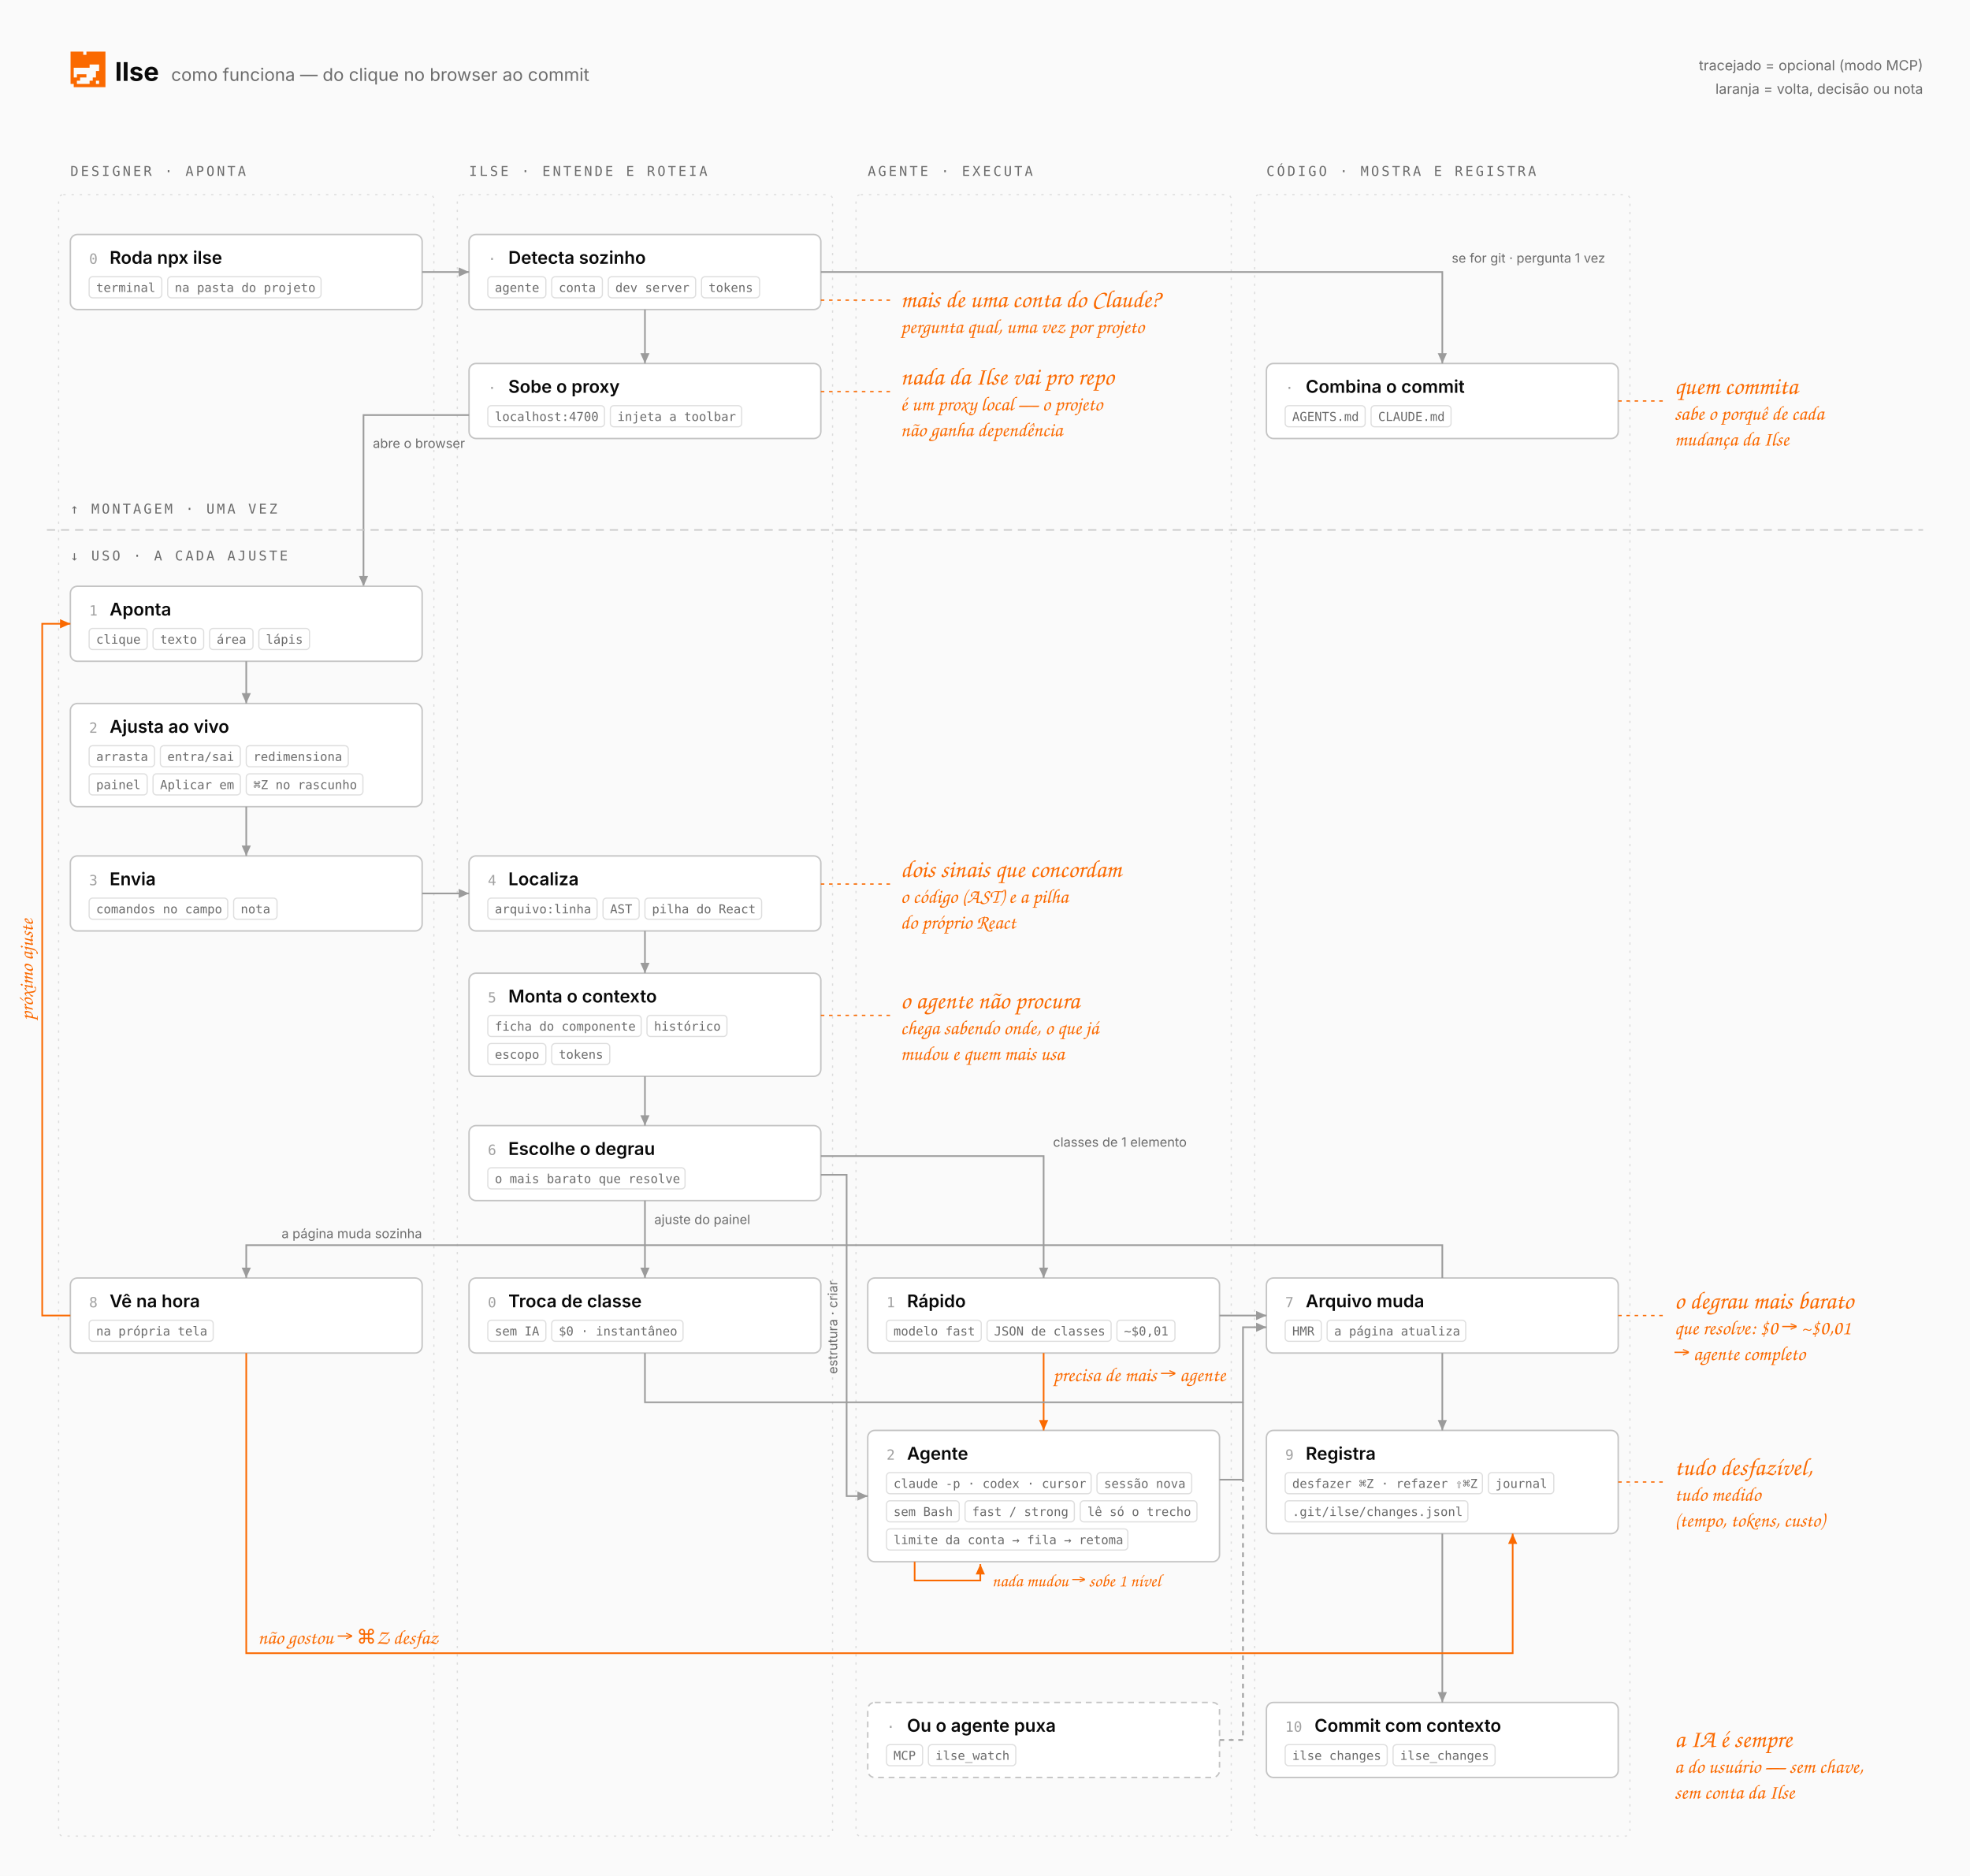
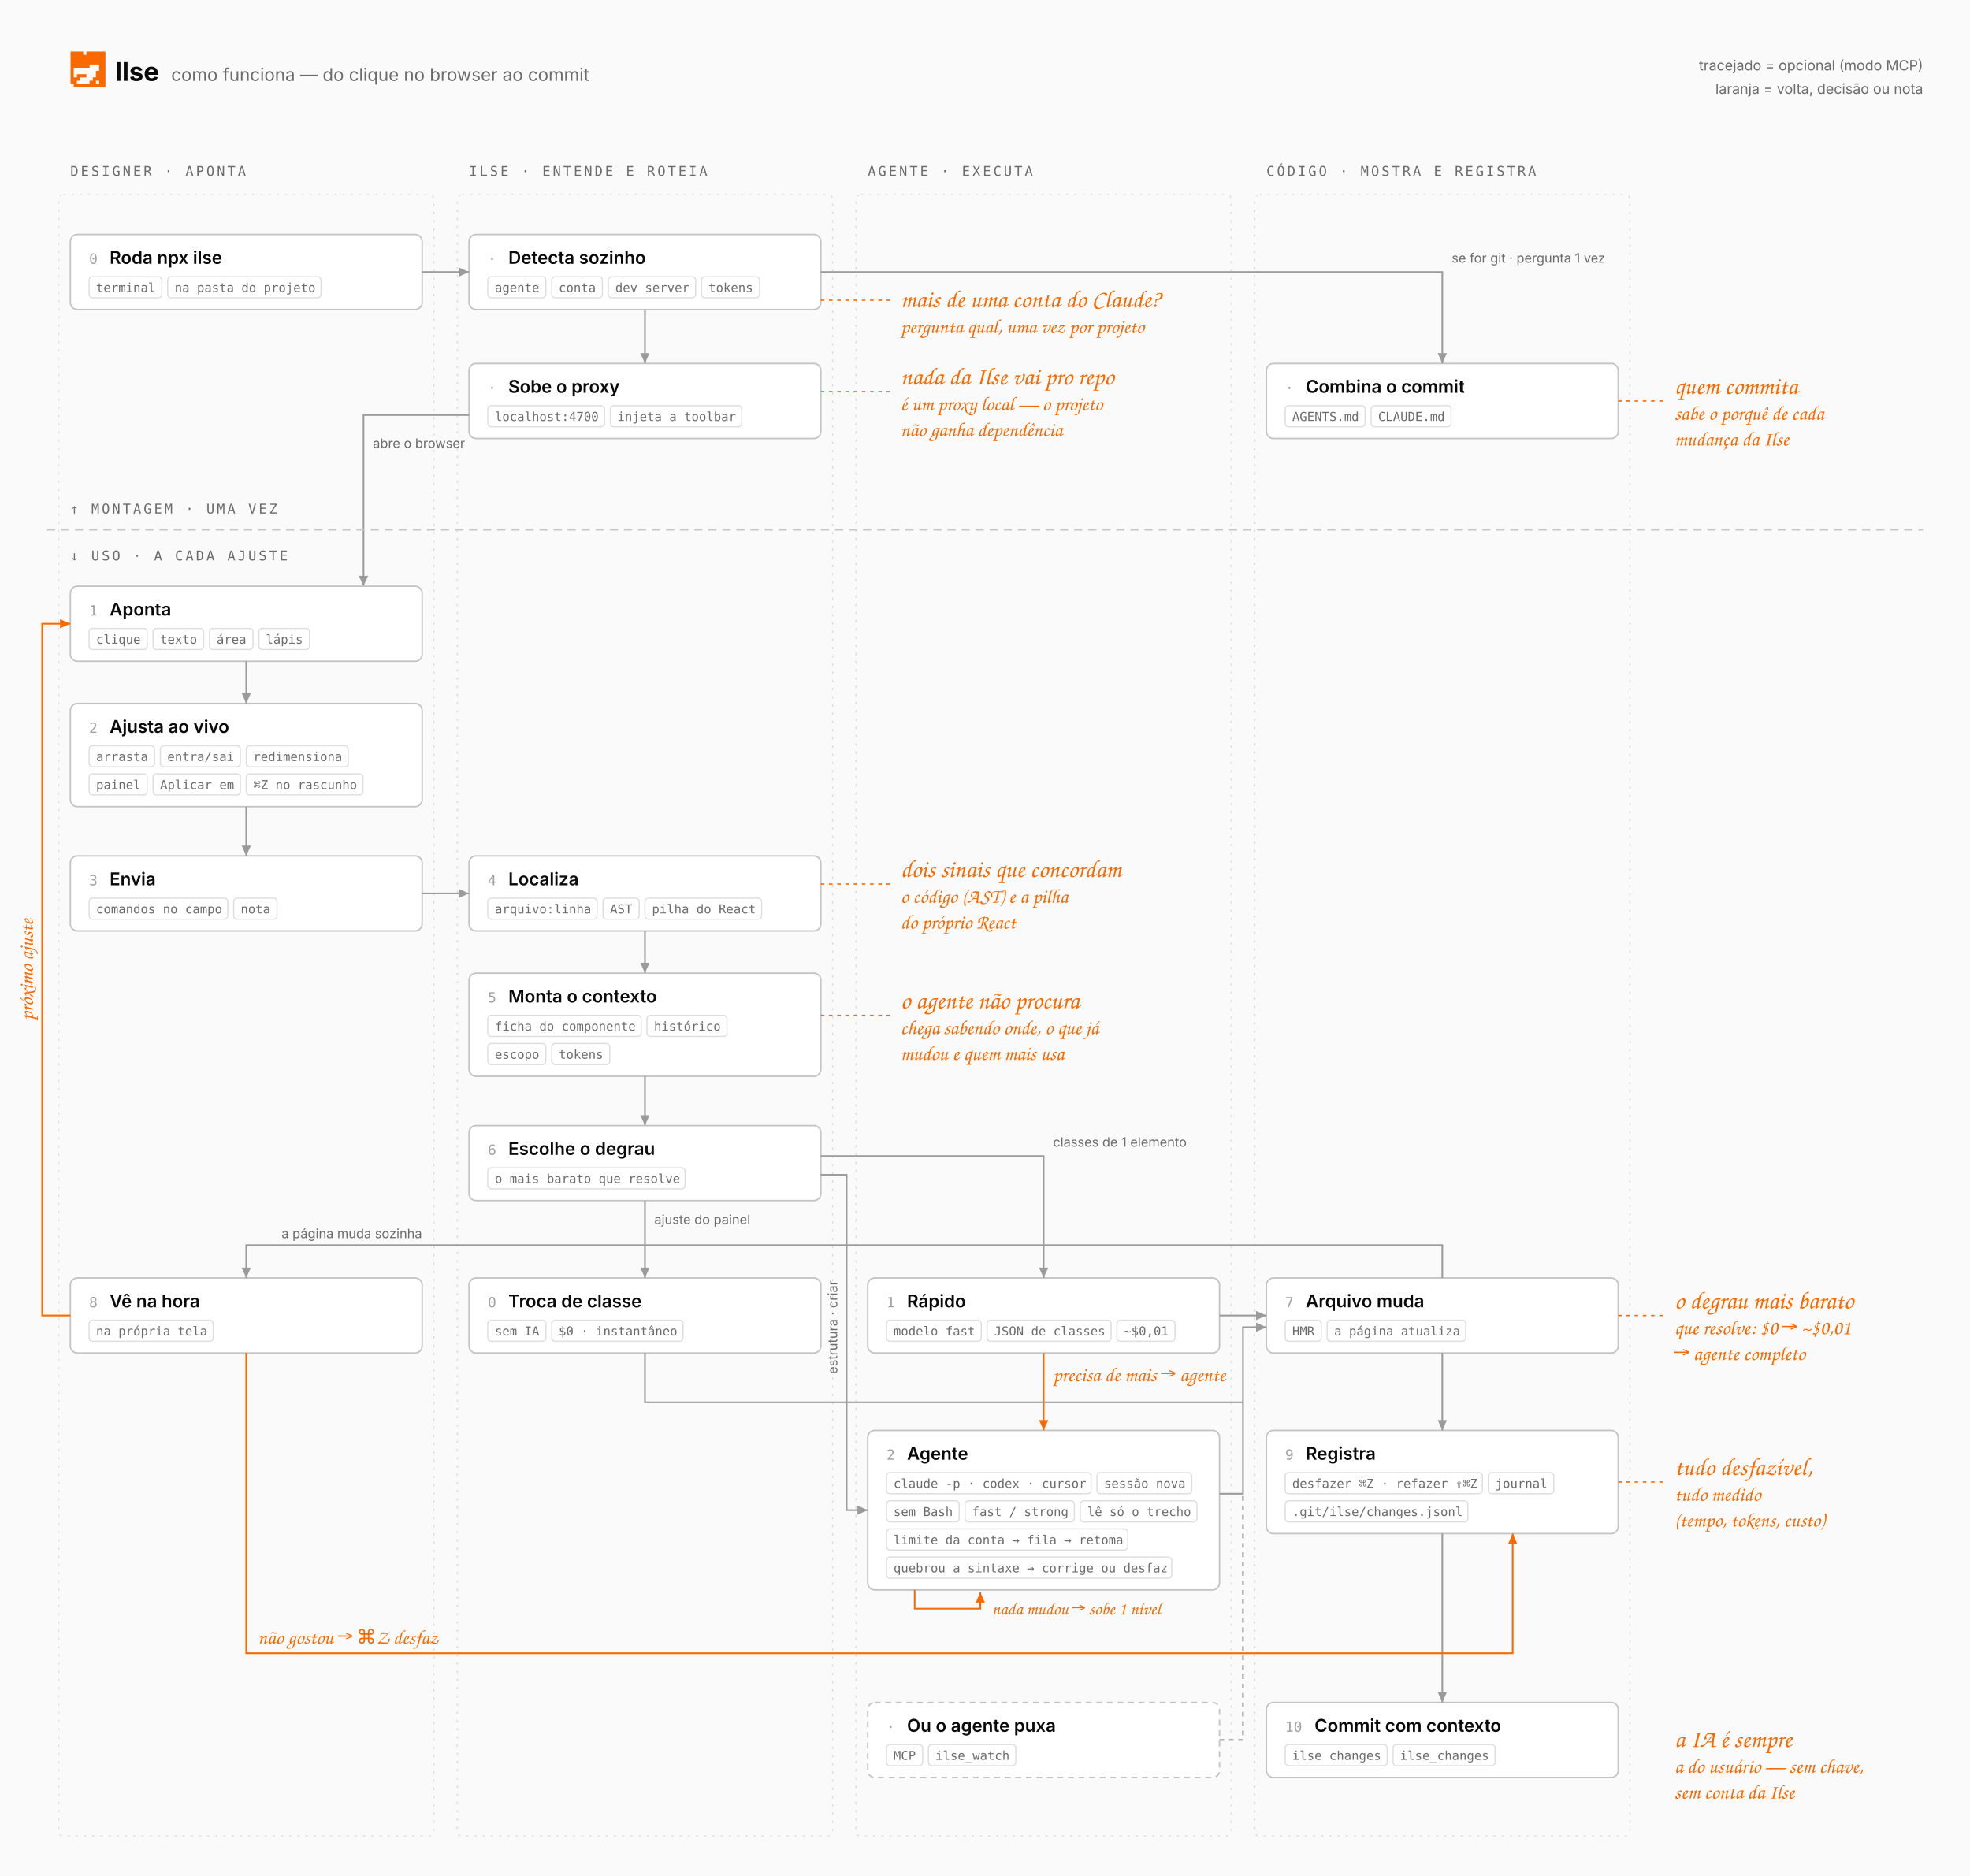
<svg xmlns="http://www.w3.org/2000/svg" width="1680" height="1600" viewBox="0 0 1680 1600" role="img" aria-labelledby="t d">
  <defs>
    <marker id="arrow" viewBox="0 0 10 10" refX="9" refY="5" markerWidth="7" markerHeight="7" orient="auto-start-reverse">
      <path d="M 0 1 L 9 5 L 0 9 z" fill="#9b9b9b" />
    </marker>
    <marker id="arrow-brand" viewBox="0 0 10 10" refX="9" refY="5" markerWidth="7" markerHeight="7" orient="auto-start-reverse">
      <path d="M 0 1 L 9 5 L 0 9 z" fill="#FA6900" />
    </marker>
  </defs>
  <rect width="1680" height="1600" fill="#fafafa" />
  <g transform="translate(60 44) scale(0.2)">
    <path d="M54.955 13.793H68.48V-1.52588e-05H149.626V96.551V110.345V151.721H14.382V137.932H0.858V-1.52588e-05H54.955V13.793ZM109.053 137.932H122.577V124.138H109.053V137.932ZM14.382 110.345H27.907V96.551H68.48V110.345H41.431V124.138H27.907V137.932H82.004V124.138H95.528V110.345H109.053V82.757H122.577V55.17H82.004V68.964H14.382V110.345Z" fill="#FA6900" />
  </g>
  <text x="98" y="69" font-family="Geist, 'Geist Sans', Inter, -apple-system, 'Segoe UI', Helvetica, Arial, sans-serif" font-size="22" font-weight="700" fill="#0a0a0a" text-anchor="start">Ilse</text>
  <text x="146" y="69" font-family="Geist, 'Geist Sans', Inter, -apple-system, 'Segoe UI', Helvetica, Arial, sans-serif" font-size="15" font-weight="400" fill="#6b6b6b" text-anchor="start">como funciona — do clique no browser ao commit</text>
  <text x="1640" y="60" font-family="Geist, 'Geist Sans', Inter, -apple-system, 'Segoe UI', Helvetica, Arial, sans-serif" font-size="12" font-weight="400" fill="#6b6b6b" text-anchor="end">tracejado = opcional (modo MCP)</text>
  <text x="1640" y="80" font-family="Geist, 'Geist Sans', Inter, -apple-system, 'Segoe UI', Helvetica, Arial, sans-serif" font-size="12" font-weight="400" fill="#6b6b6b" text-anchor="end">laranja = volta, decisão ou nota</text>
  <text x="60" y="150" font-family="'Geist Mono', ui-monospace, 'SF Mono', Menlo, Consolas, monospace" font-size="11.5" font-weight="500" fill="#6b6b6b" text-anchor="start" letter-spacing="2">DESIGNER · APONTA</text>
  <rect x="50" y="166" width="320" height="1400" rx="4" fill="none" stroke="#dcdcdc" stroke-dasharray="2 5" />
  <text x="400" y="150" font-family="'Geist Mono', ui-monospace, 'SF Mono', Menlo, Consolas, monospace" font-size="11.5" font-weight="500" fill="#6b6b6b" text-anchor="start" letter-spacing="2">ILSE · ENTENDE E ROTEIA</text>
  <rect x="390" y="166" width="320" height="1400" rx="4" fill="none" stroke="#dcdcdc" stroke-dasharray="2 5" />
  <text x="740" y="150" font-family="'Geist Mono', ui-monospace, 'SF Mono', Menlo, Consolas, monospace" font-size="11.5" font-weight="500" fill="#6b6b6b" text-anchor="start" letter-spacing="2">AGENTE · EXECUTA</text>
  <rect x="730" y="166" width="320" height="1400" rx="4" fill="none" stroke="#dcdcdc" stroke-dasharray="2 5" />
  <text x="1080" y="150" font-family="'Geist Mono', ui-monospace, 'SF Mono', Menlo, Consolas, monospace" font-size="11.5" font-weight="500" fill="#6b6b6b" text-anchor="start" letter-spacing="2">CÓDIGO · MOSTRA E REGISTRA</text>
  <rect x="1070" y="166" width="320" height="1400" rx="4" fill="none" stroke="#dcdcdc" stroke-dasharray="2 5" />
  <rect x="60" y="200" width="300" height="64" rx="6" fill="#ffffff" stroke="#c4c4c4" stroke-width="1.25" />
  <text x="76" y="225" font-family="'Geist Mono', ui-monospace, 'SF Mono', Menlo, Consolas, monospace" font-size="12" font-weight="400" fill="#a1a1a1" text-anchor="start">0</text>
  <text x="93.5" y="225" font-family="Geist, 'Geist Sans', Inter, -apple-system, 'Segoe UI', Helvetica, Arial, sans-serif" font-size="15" font-weight="600" fill="#0a0a0a" text-anchor="start">Roda npx ilse</text>
  <rect x="76" y="236" width="62.0" height="18" rx="3" fill="#ffffff" stroke="#dedede" />
  <text x="82" y="249" font-family="'Geist Mono', ui-monospace, 'SF Mono', Menlo, Consolas, monospace" font-size="10.5" font-weight="400" fill="#6b6b6b" text-anchor="start">terminal</text>
  <rect x="143.0" y="236" width="130.8" height="18" rx="3" fill="#ffffff" stroke="#dedede" />
  <text x="149.0" y="249" font-family="'Geist Mono', ui-monospace, 'SF Mono', Menlo, Consolas, monospace" font-size="10.5" font-weight="400" fill="#6b6b6b" text-anchor="start">na pasta do projeto</text>
  <rect x="400" y="200" width="300" height="64" rx="6" fill="#ffffff" stroke="#c4c4c4" stroke-width="1.25" />
  <text x="416" y="225" font-family="'Geist Mono', ui-monospace, 'SF Mono', Menlo, Consolas, monospace" font-size="12" font-weight="400" fill="#a1a1a1" text-anchor="start">·</text>
  <text x="433.5" y="225" font-family="Geist, 'Geist Sans', Inter, -apple-system, 'Segoe UI', Helvetica, Arial, sans-serif" font-size="15" font-weight="600" fill="#0a0a0a" text-anchor="start">Detecta sozinho</text>
  <rect x="416" y="236" width="49.5" height="18" rx="3" fill="#ffffff" stroke="#dedede" />
  <text x="422" y="249" font-family="'Geist Mono', ui-monospace, 'SF Mono', Menlo, Consolas, monospace" font-size="10.5" font-weight="400" fill="#6b6b6b" text-anchor="start">agente</text>
  <rect x="470.5" y="236" width="43.2" height="18" rx="3" fill="#ffffff" stroke="#dedede" />
  <text x="476.5" y="249" font-family="'Geist Mono', ui-monospace, 'SF Mono', Menlo, Consolas, monospace" font-size="10.5" font-weight="400" fill="#6b6b6b" text-anchor="start">conta</text>
  <rect x="518.75" y="236" width="74.5" height="18" rx="3" fill="#ffffff" stroke="#dedede" />
  <text x="524.75" y="249" font-family="'Geist Mono', ui-monospace, 'SF Mono', Menlo, Consolas, monospace" font-size="10.5" font-weight="400" fill="#6b6b6b" text-anchor="start">dev server</text>
  <rect x="598.25" y="236" width="49.5" height="18" rx="3" fill="#ffffff" stroke="#dedede" />
  <text x="604.25" y="249" font-family="'Geist Mono', ui-monospace, 'SF Mono', Menlo, Consolas, monospace" font-size="10.5" font-weight="400" fill="#6b6b6b" text-anchor="start">tokens</text>
  <rect x="400" y="310" width="300" height="64" rx="6" fill="#ffffff" stroke="#c4c4c4" stroke-width="1.25" />
  <text x="416" y="335" font-family="'Geist Mono', ui-monospace, 'SF Mono', Menlo, Consolas, monospace" font-size="12" font-weight="400" fill="#a1a1a1" text-anchor="start">·</text>
  <text x="433.5" y="335" font-family="Geist, 'Geist Sans', Inter, -apple-system, 'Segoe UI', Helvetica, Arial, sans-serif" font-size="15" font-weight="600" fill="#0a0a0a" text-anchor="start">Sobe o proxy</text>
  <rect x="416" y="346" width="99.5" height="18" rx="3" fill="#ffffff" stroke="#dedede" />
  <text x="422" y="359" font-family="'Geist Mono', ui-monospace, 'SF Mono', Menlo, Consolas, monospace" font-size="10.5" font-weight="400" fill="#6b6b6b" text-anchor="start">localhost:4700</text>
  <rect x="520.5" y="346" width="112.0" height="18" rx="3" fill="#ffffff" stroke="#dedede" />
  <text x="526.5" y="359" font-family="'Geist Mono', ui-monospace, 'SF Mono', Menlo, Consolas, monospace" font-size="10.5" font-weight="400" fill="#6b6b6b" text-anchor="start">injeta a toolbar</text>
  <rect x="1080" y="310" width="300" height="64" rx="6" fill="#ffffff" stroke="#c4c4c4" stroke-width="1.25" />
  <text x="1096" y="335" font-family="'Geist Mono', ui-monospace, 'SF Mono', Menlo, Consolas, monospace" font-size="12" font-weight="400" fill="#a1a1a1" text-anchor="start">·</text>
  <text x="1113.5" y="335" font-family="Geist, 'Geist Sans', Inter, -apple-system, 'Segoe UI', Helvetica, Arial, sans-serif" font-size="15" font-weight="600" fill="#0a0a0a" text-anchor="start">Combina o commit</text>
  <rect x="1096" y="346" width="68.2" height="18" rx="3" fill="#ffffff" stroke="#dedede" />
  <text x="1102" y="359" font-family="'Geist Mono', ui-monospace, 'SF Mono', Menlo, Consolas, monospace" font-size="10.5" font-weight="400" fill="#6b6b6b" text-anchor="start">AGENTS.md</text>
  <rect x="1169.25" y="346" width="68.2" height="18" rx="3" fill="#ffffff" stroke="#dedede" />
  <text x="1175.25" y="359" font-family="'Geist Mono', ui-monospace, 'SF Mono', Menlo, Consolas, monospace" font-size="10.5" font-weight="400" fill="#6b6b6b" text-anchor="start">CLAUDE.md</text>
  <path d="M 360 232.0 L 400 232.0" fill="none" stroke="#9b9b9b" stroke-width="1.4" marker-end="url(#arrow)" />
  <path d="M 550.0 264 L 550.0 310" fill="none" stroke="#9b9b9b" stroke-width="1.4" marker-end="url(#arrow)" />
  <path d="M 700 232.0 L 1230.0 232.0 L 1230.0 310" fill="none" stroke="#9b9b9b" stroke-width="1.4" marker-end="url(#arrow)" />
  <text x="1238.0" y="224.0" font-family="Geist, 'Geist Sans', Inter, -apple-system, 'Segoe UI', Helvetica, Arial, sans-serif" font-size="11" font-weight="400" fill="#6b6b6b" text-anchor="start">se for git · pergunta 1 vez</text>
  <path d="M 400 354.0 L 310 354.0 L 310 500" fill="none" stroke="#9b9b9b" stroke-width="1.4" marker-end="url(#arrow)" />
  <text x="318" y="382.0" font-family="Geist, 'Geist Sans', Inter, -apple-system, 'Segoe UI', Helvetica, Arial, sans-serif" font-size="11" font-weight="400" fill="#6b6b6b" text-anchor="start">abre o browser</text>
  <path d="M 700 334.0 L 760 334.0" stroke="#FA6900" stroke-width="1.1" stroke-dasharray="3 4" fill="none" />
  <text x="768" y="328.0" font-family="Caveat, 'Bradley Hand', 'Segoe Print', 'Comic Sans MS', cursive" font-size="21" font-weight="600" fill="#FA6900" text-anchor="start">nada da Ilse vai pro repo</text>
  <text x="768" y="350.0" font-family="Caveat, 'Bradley Hand', 'Segoe Print', 'Comic Sans MS', cursive" font-size="17" font-weight="400" fill="#FA6900" text-anchor="start">é um proxy local — o projeto</text>
  <text x="768" y="372.0" font-family="Caveat, 'Bradley Hand', 'Segoe Print', 'Comic Sans MS', cursive" font-size="17" font-weight="400" fill="#FA6900" text-anchor="start">não ganha dependência</text>
  <path d="M 700 256 L 760 256" stroke="#FA6900" stroke-width="1.1" stroke-dasharray="3 4" fill="none" />
  <text x="768" y="262" font-family="Caveat, 'Bradley Hand', 'Segoe Print', 'Comic Sans MS', cursive" font-size="21" font-weight="600" fill="#FA6900" text-anchor="start">mais de uma conta do Claude?</text>
  <text x="768" y="284" font-family="Caveat, 'Bradley Hand', 'Segoe Print', 'Comic Sans MS', cursive" font-size="17" font-weight="400" fill="#FA6900" text-anchor="start">pergunta qual, uma vez por projeto</text>
  <path d="M 1380 342.0 L 1420 342.0" stroke="#FA6900" stroke-width="1.1" stroke-dasharray="3 4" fill="none" />
  <text x="1428" y="336.0" font-family="Caveat, 'Bradley Hand', 'Segoe Print', 'Comic Sans MS', cursive" font-size="21" font-weight="600" fill="#FA6900" text-anchor="start">quem commita</text>
  <text x="1428" y="358.0" font-family="Caveat, 'Bradley Hand', 'Segoe Print', 'Comic Sans MS', cursive" font-size="17" font-weight="400" fill="#FA6900" text-anchor="start">sabe o porquê de cada</text>
  <text x="1428" y="380.0" font-family="Caveat, 'Bradley Hand', 'Segoe Print', 'Comic Sans MS', cursive" font-size="17" font-weight="400" fill="#FA6900" text-anchor="start">mudança da Ilse</text>
  <path d="M 40 452 L 1640 452" stroke="#c8c8c8" stroke-width="1.2" stroke-dasharray="7 5" />
  <text x="60" y="438" font-family="'Geist Mono', ui-monospace, 'SF Mono', Menlo, Consolas, monospace" font-size="11.5" font-weight="500" fill="#6b6b6b" text-anchor="start" letter-spacing="2">↑ MONTAGEM · UMA VEZ</text>
  <text x="60" y="478" font-family="'Geist Mono', ui-monospace, 'SF Mono', Menlo, Consolas, monospace" font-size="11.5" font-weight="500" fill="#6b6b6b" text-anchor="start" letter-spacing="2">↓ USO · A CADA AJUSTE</text>
  <rect x="60" y="500" width="300" height="64" rx="6" fill="#ffffff" stroke="#c4c4c4" stroke-width="1.25" />
  <text x="76" y="525" font-family="'Geist Mono', ui-monospace, 'SF Mono', Menlo, Consolas, monospace" font-size="12" font-weight="400" fill="#a1a1a1" text-anchor="start">1</text>
  <text x="93.5" y="525" font-family="Geist, 'Geist Sans', Inter, -apple-system, 'Segoe UI', Helvetica, Arial, sans-serif" font-size="15" font-weight="600" fill="#0a0a0a" text-anchor="start">Aponta</text>
  <rect x="76" y="536" width="49.5" height="18" rx="3" fill="#ffffff" stroke="#dedede" />
  <text x="82" y="549" font-family="'Geist Mono', ui-monospace, 'SF Mono', Menlo, Consolas, monospace" font-size="10.5" font-weight="400" fill="#6b6b6b" text-anchor="start">clique</text>
  <rect x="130.5" y="536" width="43.2" height="18" rx="3" fill="#ffffff" stroke="#dedede" />
  <text x="136.5" y="549" font-family="'Geist Mono', ui-monospace, 'SF Mono', Menlo, Consolas, monospace" font-size="10.5" font-weight="400" fill="#6b6b6b" text-anchor="start">texto</text>
  <rect x="178.75" y="536" width="37.0" height="18" rx="3" fill="#ffffff" stroke="#dedede" />
  <text x="184.75" y="549" font-family="'Geist Mono', ui-monospace, 'SF Mono', Menlo, Consolas, monospace" font-size="10.5" font-weight="400" fill="#6b6b6b" text-anchor="start">área</text>
  <rect x="220.75" y="536" width="43.2" height="18" rx="3" fill="#ffffff" stroke="#dedede" />
  <text x="226.75" y="549" font-family="'Geist Mono', ui-monospace, 'SF Mono', Menlo, Consolas, monospace" font-size="10.5" font-weight="400" fill="#6b6b6b" text-anchor="start">lápis</text>
  <rect x="60" y="600" width="300" height="88" rx="6" fill="#ffffff" stroke="#c4c4c4" stroke-width="1.25" />
  <text x="76" y="625" font-family="'Geist Mono', ui-monospace, 'SF Mono', Menlo, Consolas, monospace" font-size="12" font-weight="400" fill="#a1a1a1" text-anchor="start">2</text>
  <text x="93.5" y="625" font-family="Geist, 'Geist Sans', Inter, -apple-system, 'Segoe UI', Helvetica, Arial, sans-serif" font-size="15" font-weight="600" fill="#0a0a0a" text-anchor="start">Ajusta ao vivo</text>
  <rect x="76" y="636" width="55.8" height="18" rx="3" fill="#ffffff" stroke="#dedede" />
  <text x="82" y="649" font-family="'Geist Mono', ui-monospace, 'SF Mono', Menlo, Consolas, monospace" font-size="10.5" font-weight="400" fill="#6b6b6b" text-anchor="start">arrasta</text>
  <rect x="136.75" y="636" width="68.2" height="18" rx="3" fill="#ffffff" stroke="#dedede" />
  <text x="142.75" y="649" font-family="'Geist Mono', ui-monospace, 'SF Mono', Menlo, Consolas, monospace" font-size="10.5" font-weight="400" fill="#6b6b6b" text-anchor="start">entra/sai</text>
  <rect x="210.0" y="636" width="87.0" height="18" rx="3" fill="#ffffff" stroke="#dedede" />
  <text x="216.0" y="649" font-family="'Geist Mono', ui-monospace, 'SF Mono', Menlo, Consolas, monospace" font-size="10.5" font-weight="400" fill="#6b6b6b" text-anchor="start">redimensiona</text>
  <rect x="76" y="660" width="49.5" height="18" rx="3" fill="#ffffff" stroke="#dedede" />
  <text x="82" y="673" font-family="'Geist Mono', ui-monospace, 'SF Mono', Menlo, Consolas, monospace" font-size="10.5" font-weight="400" fill="#6b6b6b" text-anchor="start">painel</text>
  <rect x="130.5" y="660" width="74.5" height="18" rx="3" fill="#ffffff" stroke="#dedede" />
  <text x="136.5" y="673" font-family="'Geist Mono', ui-monospace, 'SF Mono', Menlo, Consolas, monospace" font-size="10.5" font-weight="400" fill="#6b6b6b" text-anchor="start">Aplicar em</text>
  <rect x="210.0" y="660" width="99.5" height="18" rx="3" fill="#ffffff" stroke="#dedede" />
  <text x="216.0" y="673" font-family="'Geist Mono', ui-monospace, 'SF Mono', Menlo, Consolas, monospace" font-size="10.5" font-weight="400" fill="#6b6b6b" text-anchor="start">⌘Z no rascunho</text>
  <rect x="60" y="730" width="300" height="64" rx="6" fill="#ffffff" stroke="#c4c4c4" stroke-width="1.25" />
  <text x="76" y="755" font-family="'Geist Mono', ui-monospace, 'SF Mono', Menlo, Consolas, monospace" font-size="12" font-weight="400" fill="#a1a1a1" text-anchor="start">3</text>
  <text x="93.5" y="755" font-family="Geist, 'Geist Sans', Inter, -apple-system, 'Segoe UI', Helvetica, Arial, sans-serif" font-size="15" font-weight="600" fill="#0a0a0a" text-anchor="start">Envia</text>
  <rect x="76" y="766" width="118.2" height="18" rx="3" fill="#ffffff" stroke="#dedede" />
  <text x="82" y="779" font-family="'Geist Mono', ui-monospace, 'SF Mono', Menlo, Consolas, monospace" font-size="10.5" font-weight="400" fill="#6b6b6b" text-anchor="start">comandos no campo</text>
  <rect x="199.25" y="766" width="37.0" height="18" rx="3" fill="#ffffff" stroke="#dedede" />
  <text x="205.25" y="779" font-family="'Geist Mono', ui-monospace, 'SF Mono', Menlo, Consolas, monospace" font-size="10.5" font-weight="400" fill="#6b6b6b" text-anchor="start">nota</text>
  <path d="M 210.0 564 L 210.0 600" fill="none" stroke="#9b9b9b" stroke-width="1.4" marker-end="url(#arrow)" />
  <path d="M 210.0 688 L 210.0 730" fill="none" stroke="#9b9b9b" stroke-width="1.4" marker-end="url(#arrow)" />
  <rect x="400" y="730" width="300" height="64" rx="6" fill="#ffffff" stroke="#c4c4c4" stroke-width="1.25" />
  <text x="416" y="755" font-family="'Geist Mono', ui-monospace, 'SF Mono', Menlo, Consolas, monospace" font-size="12" font-weight="400" fill="#a1a1a1" text-anchor="start">4</text>
  <text x="433.5" y="755" font-family="Geist, 'Geist Sans', Inter, -apple-system, 'Segoe UI', Helvetica, Arial, sans-serif" font-size="15" font-weight="600" fill="#0a0a0a" text-anchor="start">Localiza</text>
  <rect x="416" y="766" width="93.2" height="18" rx="3" fill="#ffffff" stroke="#dedede" />
  <text x="422" y="779" font-family="'Geist Mono', ui-monospace, 'SF Mono', Menlo, Consolas, monospace" font-size="10.5" font-weight="400" fill="#6b6b6b" text-anchor="start">arquivo:linha</text>
  <rect x="514.25" y="766" width="30.8" height="18" rx="3" fill="#ffffff" stroke="#dedede" />
  <text x="520.25" y="779" font-family="'Geist Mono', ui-monospace, 'SF Mono', Menlo, Consolas, monospace" font-size="10.5" font-weight="400" fill="#6b6b6b" text-anchor="start">AST</text>
  <rect x="550.0" y="766" width="99.5" height="18" rx="3" fill="#ffffff" stroke="#dedede" />
  <text x="556.0" y="779" font-family="'Geist Mono', ui-monospace, 'SF Mono', Menlo, Consolas, monospace" font-size="10.5" font-weight="400" fill="#6b6b6b" text-anchor="start">pilha do React</text>
  <rect x="400" y="830" width="300" height="88" rx="6" fill="#ffffff" stroke="#c4c4c4" stroke-width="1.25" />
  <text x="416" y="855" font-family="'Geist Mono', ui-monospace, 'SF Mono', Menlo, Consolas, monospace" font-size="12" font-weight="400" fill="#a1a1a1" text-anchor="start">5</text>
  <text x="433.5" y="855" font-family="Geist, 'Geist Sans', Inter, -apple-system, 'Segoe UI', Helvetica, Arial, sans-serif" font-size="15" font-weight="600" fill="#0a0a0a" text-anchor="start">Monta o contexto</text>
  <rect x="416" y="866" width="130.8" height="18" rx="3" fill="#ffffff" stroke="#dedede" />
  <text x="422" y="879" font-family="'Geist Mono', ui-monospace, 'SF Mono', Menlo, Consolas, monospace" font-size="10.5" font-weight="400" fill="#6b6b6b" text-anchor="start">ficha do componente</text>
  <rect x="551.75" y="866" width="68.2" height="18" rx="3" fill="#ffffff" stroke="#dedede" />
  <text x="557.75" y="879" font-family="'Geist Mono', ui-monospace, 'SF Mono', Menlo, Consolas, monospace" font-size="10.5" font-weight="400" fill="#6b6b6b" text-anchor="start">histórico</text>
  <rect x="416" y="890" width="49.5" height="18" rx="3" fill="#ffffff" stroke="#dedede" />
  <text x="422" y="903" font-family="'Geist Mono', ui-monospace, 'SF Mono', Menlo, Consolas, monospace" font-size="10.5" font-weight="400" fill="#6b6b6b" text-anchor="start">escopo</text>
  <rect x="470.5" y="890" width="49.5" height="18" rx="3" fill="#ffffff" stroke="#dedede" />
  <text x="476.5" y="903" font-family="'Geist Mono', ui-monospace, 'SF Mono', Menlo, Consolas, monospace" font-size="10.5" font-weight="400" fill="#6b6b6b" text-anchor="start">tokens</text>
  <rect x="400" y="960" width="300" height="64" rx="6" fill="#ffffff" stroke="#c4c4c4" stroke-width="1.25" />
  <text x="416" y="985" font-family="'Geist Mono', ui-monospace, 'SF Mono', Menlo, Consolas, monospace" font-size="12" font-weight="400" fill="#a1a1a1" text-anchor="start">6</text>
  <text x="433.5" y="985" font-family="Geist, 'Geist Sans', Inter, -apple-system, 'Segoe UI', Helvetica, Arial, sans-serif" font-size="15" font-weight="600" fill="#0a0a0a" text-anchor="start">Escolhe o degrau</text>
  <rect x="416" y="996" width="168.2" height="18" rx="3" fill="#ffffff" stroke="#dedede" />
  <text x="422" y="1009" font-family="'Geist Mono', ui-monospace, 'SF Mono', Menlo, Consolas, monospace" font-size="10.5" font-weight="400" fill="#6b6b6b" text-anchor="start">o mais barato que resolve</text>
  <path d="M 360 762.0 L 400 762.0" fill="none" stroke="#9b9b9b" stroke-width="1.4" marker-end="url(#arrow)" />
  <path d="M 700 754.0 L 760 754.0" stroke="#FA6900" stroke-width="1.1" stroke-dasharray="3 4" fill="none" />
  <text x="768" y="748.0" font-family="Caveat, 'Bradley Hand', 'Segoe Print', 'Comic Sans MS', cursive" font-size="21" font-weight="600" fill="#FA6900" text-anchor="start">dois sinais que concordam</text>
  <text x="768" y="770.0" font-family="Caveat, 'Bradley Hand', 'Segoe Print', 'Comic Sans MS', cursive" font-size="17" font-weight="400" fill="#FA6900" text-anchor="start">o código (AST) e a pilha</text>
  <text x="768" y="792.0" font-family="Caveat, 'Bradley Hand', 'Segoe Print', 'Comic Sans MS', cursive" font-size="17" font-weight="400" fill="#FA6900" text-anchor="start">do próprio React</text>
  <path d="M 550.0 794 L 550.0 830" fill="none" stroke="#9b9b9b" stroke-width="1.4" marker-end="url(#arrow)" />
  <path d="M 550.0 918 L 550.0 960" fill="none" stroke="#9b9b9b" stroke-width="1.4" marker-end="url(#arrow)" />
  <path d="M 700 866.0 L 760 866.0" stroke="#FA6900" stroke-width="1.1" stroke-dasharray="3 4" fill="none" />
  <text x="768" y="860.0" font-family="Caveat, 'Bradley Hand', 'Segoe Print', 'Comic Sans MS', cursive" font-size="21" font-weight="600" fill="#FA6900" text-anchor="start">o agente não procura</text>
  <text x="768" y="882.0" font-family="Caveat, 'Bradley Hand', 'Segoe Print', 'Comic Sans MS', cursive" font-size="17" font-weight="400" fill="#FA6900" text-anchor="start">chega sabendo onde, o que já</text>
  <text x="768" y="904.0" font-family="Caveat, 'Bradley Hand', 'Segoe Print', 'Comic Sans MS', cursive" font-size="17" font-weight="400" fill="#FA6900" text-anchor="start">mudou e quem mais usa</text>
  <rect x="400" y="1090" width="300" height="64" rx="6" fill="#ffffff" stroke="#c4c4c4" stroke-width="1.25" />
  <text x="416" y="1115" font-family="'Geist Mono', ui-monospace, 'SF Mono', Menlo, Consolas, monospace" font-size="12" font-weight="400" fill="#a1a1a1" text-anchor="start">0</text>
  <text x="433.5" y="1115" font-family="Geist, 'Geist Sans', Inter, -apple-system, 'Segoe UI', Helvetica, Arial, sans-serif" font-size="15" font-weight="600" fill="#0a0a0a" text-anchor="start">Troca de classe</text>
  <rect x="416" y="1126" width="49.5" height="18" rx="3" fill="#ffffff" stroke="#dedede" />
  <text x="422" y="1139" font-family="'Geist Mono', ui-monospace, 'SF Mono', Menlo, Consolas, monospace" font-size="10.5" font-weight="400" fill="#6b6b6b" text-anchor="start">sem IA</text>
  <rect x="470.5" y="1126" width="112.0" height="18" rx="3" fill="#ffffff" stroke="#dedede" />
  <text x="476.5" y="1139" font-family="'Geist Mono', ui-monospace, 'SF Mono', Menlo, Consolas, monospace" font-size="10.5" font-weight="400" fill="#6b6b6b" text-anchor="start">$0 · instantâneo</text>
  <rect x="740" y="1090" width="300" height="64" rx="6" fill="#ffffff" stroke="#c4c4c4" stroke-width="1.25" />
  <text x="756" y="1115" font-family="'Geist Mono', ui-monospace, 'SF Mono', Menlo, Consolas, monospace" font-size="12" font-weight="400" fill="#a1a1a1" text-anchor="start">1</text>
  <text x="773.5" y="1115" font-family="Geist, 'Geist Sans', Inter, -apple-system, 'Segoe UI', Helvetica, Arial, sans-serif" font-size="15" font-weight="600" fill="#0a0a0a" text-anchor="start">Rápido</text>
  <rect x="756" y="1126" width="80.8" height="18" rx="3" fill="#ffffff" stroke="#dedede" />
  <text x="762" y="1139" font-family="'Geist Mono', ui-monospace, 'SF Mono', Menlo, Consolas, monospace" font-size="10.5" font-weight="400" fill="#6b6b6b" text-anchor="start">modelo fast</text>
  <rect x="841.75" y="1126" width="105.8" height="18" rx="3" fill="#ffffff" stroke="#dedede" />
  <text x="847.75" y="1139" font-family="'Geist Mono', ui-monospace, 'SF Mono', Menlo, Consolas, monospace" font-size="10.5" font-weight="400" fill="#6b6b6b" text-anchor="start">JSON de classes</text>
  <rect x="952.5" y="1126" width="49.5" height="18" rx="3" fill="#ffffff" stroke="#dedede" />
  <text x="958.5" y="1139" font-family="'Geist Mono', ui-monospace, 'SF Mono', Menlo, Consolas, monospace" font-size="10.5" font-weight="400" fill="#6b6b6b" text-anchor="start">~$0,01</text>
-   <rect x="740" y="1220" width="300" height="112" rx="6" fill="#ffffff" stroke="#c4c4c4" stroke-width="1.25" />
+   <rect x="740" y="1220" width="300" height="136" rx="6" fill="#ffffff" stroke="#c4c4c4" stroke-width="1.25" />
  <text x="756" y="1245" font-family="'Geist Mono', ui-monospace, 'SF Mono', Menlo, Consolas, monospace" font-size="12" font-weight="400" fill="#a1a1a1" text-anchor="start">2</text>
  <text x="773.5" y="1245" font-family="Geist, 'Geist Sans', Inter, -apple-system, 'Segoe UI', Helvetica, Arial, sans-serif" font-size="15" font-weight="600" fill="#0a0a0a" text-anchor="start">Agente</text>
  <rect x="756" y="1256" width="174.5" height="18" rx="3" fill="#ffffff" stroke="#dedede" />
  <text x="762" y="1269" font-family="'Geist Mono', ui-monospace, 'SF Mono', Menlo, Consolas, monospace" font-size="10.5" font-weight="400" fill="#6b6b6b" text-anchor="start">claude -p · codex · cursor</text>
  <rect x="935.5" y="1256" width="80.8" height="18" rx="3" fill="#ffffff" stroke="#dedede" />
  <text x="941.5" y="1269" font-family="'Geist Mono', ui-monospace, 'SF Mono', Menlo, Consolas, monospace" font-size="10.5" font-weight="400" fill="#6b6b6b" text-anchor="start">sessão nova</text>
  <rect x="756" y="1280" width="62.0" height="18" rx="3" fill="#ffffff" stroke="#dedede" />
  <text x="762" y="1293" font-family="'Geist Mono', ui-monospace, 'SF Mono', Menlo, Consolas, monospace" font-size="10.5" font-weight="400" fill="#6b6b6b" text-anchor="start">sem Bash</text>
  <rect x="823.0" y="1280" width="93.2" height="18" rx="3" fill="#ffffff" stroke="#dedede" />
  <text x="829.0" y="1293" font-family="'Geist Mono', ui-monospace, 'SF Mono', Menlo, Consolas, monospace" font-size="10.5" font-weight="400" fill="#6b6b6b" text-anchor="start">fast / strong</text>
  <rect x="921.25" y="1280" width="99.5" height="18" rx="3" fill="#ffffff" stroke="#dedede" />
  <text x="927.25" y="1293" font-family="'Geist Mono', ui-monospace, 'SF Mono', Menlo, Consolas, monospace" font-size="10.5" font-weight="400" fill="#6b6b6b" text-anchor="start">lê só o trecho</text>
  <rect x="756" y="1304" width="205.8" height="18" rx="3" fill="#ffffff" stroke="#dedede" />
  <text x="762" y="1317" font-family="'Geist Mono', ui-monospace, 'SF Mono', Menlo, Consolas, monospace" font-size="10.5" font-weight="400" fill="#6b6b6b" text-anchor="start">limite da conta → fila → retoma</text>
+   <rect x="756" y="1328" width="243.2" height="18" rx="3" fill="#ffffff" stroke="#dedede" />
+   <text x="762" y="1341" font-family="'Geist Mono', ui-monospace, 'SF Mono', Menlo, Consolas, monospace" font-size="10.5" font-weight="400" fill="#6b6b6b" text-anchor="start">quebrou a sintaxe → corrige ou desfaz</text>
  <rect x="740" y="1452" width="300" height="64" rx="6" fill="#ffffff" stroke="#c4c4c4" stroke-width="1.25" stroke-dasharray="5 4" />
  <text x="756" y="1477" font-family="'Geist Mono', ui-monospace, 'SF Mono', Menlo, Consolas, monospace" font-size="12" font-weight="400" fill="#a1a1a1" text-anchor="start">·</text>
  <text x="773.5" y="1477" font-family="Geist, 'Geist Sans', Inter, -apple-system, 'Segoe UI', Helvetica, Arial, sans-serif" font-size="15" font-weight="600" fill="#0a0a0a" text-anchor="start">Ou o agente puxa</text>
  <rect x="756" y="1488" width="30.8" height="18" rx="3" fill="#ffffff" stroke="#dedede" />
  <text x="762" y="1501" font-family="'Geist Mono', ui-monospace, 'SF Mono', Menlo, Consolas, monospace" font-size="10.5" font-weight="400" fill="#6b6b6b" text-anchor="start">MCP</text>
  <rect x="791.75" y="1488" width="74.5" height="18" rx="3" fill="#ffffff" stroke="#dedede" />
  <text x="797.75" y="1501" font-family="'Geist Mono', ui-monospace, 'SF Mono', Menlo, Consolas, monospace" font-size="10.5" font-weight="400" fill="#6b6b6b" text-anchor="start">ilse_watch</text>
  <path d="M 550.0 1024 L 550.0 1090" fill="none" stroke="#9b9b9b" stroke-width="1.4" marker-end="url(#arrow)" />
  <text x="558.0" y="1044" font-family="Geist, 'Geist Sans', Inter, -apple-system, 'Segoe UI', Helvetica, Arial, sans-serif" font-size="11" font-weight="400" fill="#6b6b6b" text-anchor="start">ajuste do painel</text>
  <path d="M 700 986.0 L 890.0 986.0 L 890.0 1090" fill="none" stroke="#9b9b9b" stroke-width="1.4" marker-end="url(#arrow)" />
  <text x="898.0" y="978.0" font-family="Geist, 'Geist Sans', Inter, -apple-system, 'Segoe UI', Helvetica, Arial, sans-serif" font-size="11" font-weight="400" fill="#6b6b6b" text-anchor="start">classes de 1 elemento</text>
  <path d="M 890.0 1154 L 890.0 1220" fill="none" stroke="#FA6900" stroke-width="1.4" marker-end="url(#arrow-brand)" />
  <text x="898.0" y="1178" font-family="Caveat, 'Bradley Hand', 'Segoe Print', 'Comic Sans MS', cursive" font-size="17" font-weight="400" fill="#FA6900" text-anchor="start">precisa de mais → agente</text>
-   <path d="M 700 1002.0 L 722 1002.0 L 722 1276.0 L 740 1276.0" fill="none" stroke="#9b9b9b" stroke-width="1.4" marker-end="url(#arrow)" />
+   <path d="M 700 1002.0 L 722 1002.0 L 722 1288.0 L 740 1288.0" fill="none" stroke="#9b9b9b" stroke-width="1.4" marker-end="url(#arrow)" />
  <text x="714" y="1132" font-family="Geist, 'Geist Sans', Inter, -apple-system, 'Segoe UI', Helvetica, Arial, sans-serif" font-size="11" font-weight="400" fill="#6b6b6b" text-anchor="middle" transform="rotate(-90 714 1132)">estrutura · criar</text>
-   <path d="M 780 1332 L 780 1348 L 836 1348 L 836 1334" fill="none" stroke="#FA6900" stroke-width="1.4" marker-end="url(#arrow-brand)" />
-   <text x="846" y="1353" font-family="Caveat, 'Bradley Hand', 'Segoe Print', 'Comic Sans MS', cursive" font-size="15" font-weight="400" fill="#FA6900" text-anchor="start">nada mudou → sobe 1 nível</text>
+   <path d="M 780 1356 L 780 1372 L 836 1372 L 836 1358" fill="none" stroke="#FA6900" stroke-width="1.4" marker-end="url(#arrow-brand)" />
+   <text x="846" y="1377" font-family="Caveat, 'Bradley Hand', 'Segoe Print', 'Comic Sans MS', cursive" font-size="15" font-weight="400" fill="#FA6900" text-anchor="start">nada mudou → sobe 1 nível</text>
  <rect x="1080" y="1090" width="300" height="64" rx="6" fill="#ffffff" stroke="#c4c4c4" stroke-width="1.25" />
  <text x="1096" y="1115" font-family="'Geist Mono', ui-monospace, 'SF Mono', Menlo, Consolas, monospace" font-size="12" font-weight="400" fill="#a1a1a1" text-anchor="start">7</text>
  <text x="1113.5" y="1115" font-family="Geist, 'Geist Sans', Inter, -apple-system, 'Segoe UI', Helvetica, Arial, sans-serif" font-size="15" font-weight="600" fill="#0a0a0a" text-anchor="start">Arquivo muda</text>
  <rect x="1096" y="1126" width="30.8" height="18" rx="3" fill="#ffffff" stroke="#dedede" />
  <text x="1102" y="1139" font-family="'Geist Mono', ui-monospace, 'SF Mono', Menlo, Consolas, monospace" font-size="10.5" font-weight="400" fill="#6b6b6b" text-anchor="start">HMR</text>
  <rect x="1131.75" y="1126" width="118.2" height="18" rx="3" fill="#ffffff" stroke="#dedede" />
  <text x="1137.75" y="1139" font-family="'Geist Mono', ui-monospace, 'SF Mono', Menlo, Consolas, monospace" font-size="10.5" font-weight="400" fill="#6b6b6b" text-anchor="start">a página atualiza</text>
  <rect x="1080" y="1220" width="300" height="88" rx="6" fill="#ffffff" stroke="#c4c4c4" stroke-width="1.25" />
  <text x="1096" y="1245" font-family="'Geist Mono', ui-monospace, 'SF Mono', Menlo, Consolas, monospace" font-size="12" font-weight="400" fill="#a1a1a1" text-anchor="start">9</text>
  <text x="1113.5" y="1245" font-family="Geist, 'Geist Sans', Inter, -apple-system, 'Segoe UI', Helvetica, Arial, sans-serif" font-size="15" font-weight="600" fill="#0a0a0a" text-anchor="start">Registra</text>
  <rect x="1096" y="1256" width="168.2" height="18" rx="3" fill="#ffffff" stroke="#dedede" />
  <text x="1102" y="1269" font-family="'Geist Mono', ui-monospace, 'SF Mono', Menlo, Consolas, monospace" font-size="10.5" font-weight="400" fill="#6b6b6b" text-anchor="start">desfazer ⌘Z · refazer ⇧⌘Z</text>
  <rect x="1269.25" y="1256" width="55.8" height="18" rx="3" fill="#ffffff" stroke="#dedede" />
  <text x="1275.25" y="1269" font-family="'Geist Mono', ui-monospace, 'SF Mono', Menlo, Consolas, monospace" font-size="10.5" font-weight="400" fill="#6b6b6b" text-anchor="start">journal</text>
  <rect x="1096" y="1280" width="155.8" height="18" rx="3" fill="#ffffff" stroke="#dedede" />
  <text x="1102" y="1293" font-family="'Geist Mono', ui-monospace, 'SF Mono', Menlo, Consolas, monospace" font-size="10.5" font-weight="400" fill="#6b6b6b" text-anchor="start">.git/ilse/changes.jsonl</text>
  <rect x="1080" y="1452" width="300" height="64" rx="6" fill="#ffffff" stroke="#c4c4c4" stroke-width="1.25" />
  <text x="1096" y="1477" font-family="'Geist Mono', ui-monospace, 'SF Mono', Menlo, Consolas, monospace" font-size="12" font-weight="400" fill="#a1a1a1" text-anchor="start">10</text>
  <text x="1121.0" y="1477" font-family="Geist, 'Geist Sans', Inter, -apple-system, 'Segoe UI', Helvetica, Arial, sans-serif" font-size="15" font-weight="600" fill="#0a0a0a" text-anchor="start">Commit com contexto</text>
  <rect x="1096" y="1488" width="87.0" height="18" rx="3" fill="#ffffff" stroke="#dedede" />
  <text x="1102" y="1501" font-family="'Geist Mono', ui-monospace, 'SF Mono', Menlo, Consolas, monospace" font-size="10.5" font-weight="400" fill="#6b6b6b" text-anchor="start">ilse changes</text>
  <rect x="1188.0" y="1488" width="87.0" height="18" rx="3" fill="#ffffff" stroke="#dedede" />
  <text x="1194.0" y="1501" font-family="'Geist Mono', ui-monospace, 'SF Mono', Menlo, Consolas, monospace" font-size="10.5" font-weight="400" fill="#6b6b6b" text-anchor="start">ilse_changes</text>
  <path d="M 1040 1122.0 L 1080 1122.0" fill="none" stroke="#9b9b9b" stroke-width="1.4" marker-end="url(#arrow)" />
  <path d="M 550.0 1154 L 550.0 1196 L 1060 1196 L 1060 1132.0 L 1080 1132.0" fill="none" stroke="#9b9b9b" stroke-width="1.4" marker-end="url(#arrow)" />
-   <path d="M 1040 1262.0 L 1060 1262.0 L 1060 1196" fill="none" stroke="#9b9b9b" stroke-width="1.4" />
-   <path d="M 1040 1484.0 L 1060 1484.0 L 1060 1262.0" fill="none" stroke="#9b9b9b" stroke-width="1.4" stroke-dasharray="4 4" />
+   <path d="M 1040 1274.0 L 1060 1274.0 L 1060 1196" fill="none" stroke="#9b9b9b" stroke-width="1.4" />
+   <path d="M 1040 1484.0 L 1060 1484.0 L 1060 1274.0" fill="none" stroke="#9b9b9b" stroke-width="1.4" stroke-dasharray="4 4" />
  <path d="M 1230.0 1154 L 1230.0 1220" fill="none" stroke="#9b9b9b" stroke-width="1.4" marker-end="url(#arrow)" />
  <path d="M 1230.0 1308 L 1230.0 1452" fill="none" stroke="#9b9b9b" stroke-width="1.4" marker-end="url(#arrow)" />
  <rect x="60" y="1090" width="300" height="64" rx="6" fill="#ffffff" stroke="#c4c4c4" stroke-width="1.25" />
  <text x="76" y="1115" font-family="'Geist Mono', ui-monospace, 'SF Mono', Menlo, Consolas, monospace" font-size="12" font-weight="400" fill="#a1a1a1" text-anchor="start">8</text>
  <text x="93.5" y="1115" font-family="Geist, 'Geist Sans', Inter, -apple-system, 'Segoe UI', Helvetica, Arial, sans-serif" font-size="15" font-weight="600" fill="#0a0a0a" text-anchor="start">Vê na hora</text>
  <rect x="76" y="1126" width="105.8" height="18" rx="3" fill="#ffffff" stroke="#dedede" />
  <text x="82" y="1139" font-family="'Geist Mono', ui-monospace, 'SF Mono', Menlo, Consolas, monospace" font-size="10.5" font-weight="400" fill="#6b6b6b" text-anchor="start">na própria tela</text>
  <path d="M 1230.0 1090 L 1230.0 1062 L 210.0 1062 L 210.0 1090" fill="none" stroke="#9b9b9b" stroke-width="1.4" marker-end="url(#arrow)" />
  <text x="300" y="1056" font-family="Geist, 'Geist Sans', Inter, -apple-system, 'Segoe UI', Helvetica, Arial, sans-serif" font-size="11" font-weight="400" fill="#6b6b6b" text-anchor="middle">a página muda sozinha</text>
  <path d="M 210.0 1154 L 210.0 1410 L 1290.0 1410 L 1290.0 1308" fill="none" stroke="#FA6900" stroke-width="1.4" marker-end="url(#arrow-brand)" />
  <text x="220.0" y="1402" font-family="Caveat, 'Bradley Hand', 'Segoe Print', 'Comic Sans MS', cursive" font-size="17" font-weight="400" fill="#FA6900" text-anchor="start">não gostou → ⌘Z desfaz</text>
  <path d="M 60 1122.0 L 36 1122.0 L 36 532.0 L 60 532.0" fill="none" stroke="#FA6900" stroke-width="1.4" marker-end="url(#arrow-brand)" />
  <text x="28" y="827.0" font-family="Caveat, 'Bradley Hand', 'Segoe Print', 'Comic Sans MS', cursive" font-size="17" font-weight="400" fill="#FA6900" text-anchor="middle" transform="rotate(-90 28 827.0)">próximo ajuste</text>
  <path d="M 1380 1122.0 L 1420 1122.0" stroke="#FA6900" stroke-width="1.1" stroke-dasharray="3 4" fill="none" />
  <text x="1428" y="1116.0" font-family="Caveat, 'Bradley Hand', 'Segoe Print', 'Comic Sans MS', cursive" font-size="21" font-weight="600" fill="#FA6900" text-anchor="start">o degrau mais barato</text>
  <text x="1428" y="1138.0" font-family="Caveat, 'Bradley Hand', 'Segoe Print', 'Comic Sans MS', cursive" font-size="17" font-weight="400" fill="#FA6900" text-anchor="start">que resolve: $0 → ~$0,01</text>
  <text x="1428" y="1160.0" font-family="Caveat, 'Bradley Hand', 'Segoe Print', 'Comic Sans MS', cursive" font-size="17" font-weight="400" fill="#FA6900" text-anchor="start">→ agente completo</text>
  <path d="M 1380 1264.0 L 1420 1264.0" stroke="#FA6900" stroke-width="1.1" stroke-dasharray="3 4" fill="none" />
  <text x="1428" y="1258.0" font-family="Caveat, 'Bradley Hand', 'Segoe Print', 'Comic Sans MS', cursive" font-size="21" font-weight="600" fill="#FA6900" text-anchor="start">tudo desfazível,</text>
  <text x="1428" y="1280.0" font-family="Caveat, 'Bradley Hand', 'Segoe Print', 'Comic Sans MS', cursive" font-size="17" font-weight="400" fill="#FA6900" text-anchor="start">tudo medido</text>
  <text x="1428" y="1302.0" font-family="Caveat, 'Bradley Hand', 'Segoe Print', 'Comic Sans MS', cursive" font-size="17" font-weight="400" fill="#FA6900" text-anchor="start">(tempo, tokens, custo)</text>
  <text x="1428" y="1490.0" font-family="Caveat, 'Bradley Hand', 'Segoe Print', 'Comic Sans MS', cursive" font-size="21" font-weight="600" fill="#FA6900" text-anchor="start">a IA é sempre</text>
  <text x="1428" y="1512.0" font-family="Caveat, 'Bradley Hand', 'Segoe Print', 'Comic Sans MS', cursive" font-size="17" font-weight="400" fill="#FA6900" text-anchor="start">a do usuário — sem chave,</text>
  <text x="1428" y="1534.0" font-family="Caveat, 'Bradley Hand', 'Segoe Print', 'Comic Sans MS', cursive" font-size="17" font-weight="400" fill="#FA6900" text-anchor="start">sem conta da Ilse</text>
</svg>
